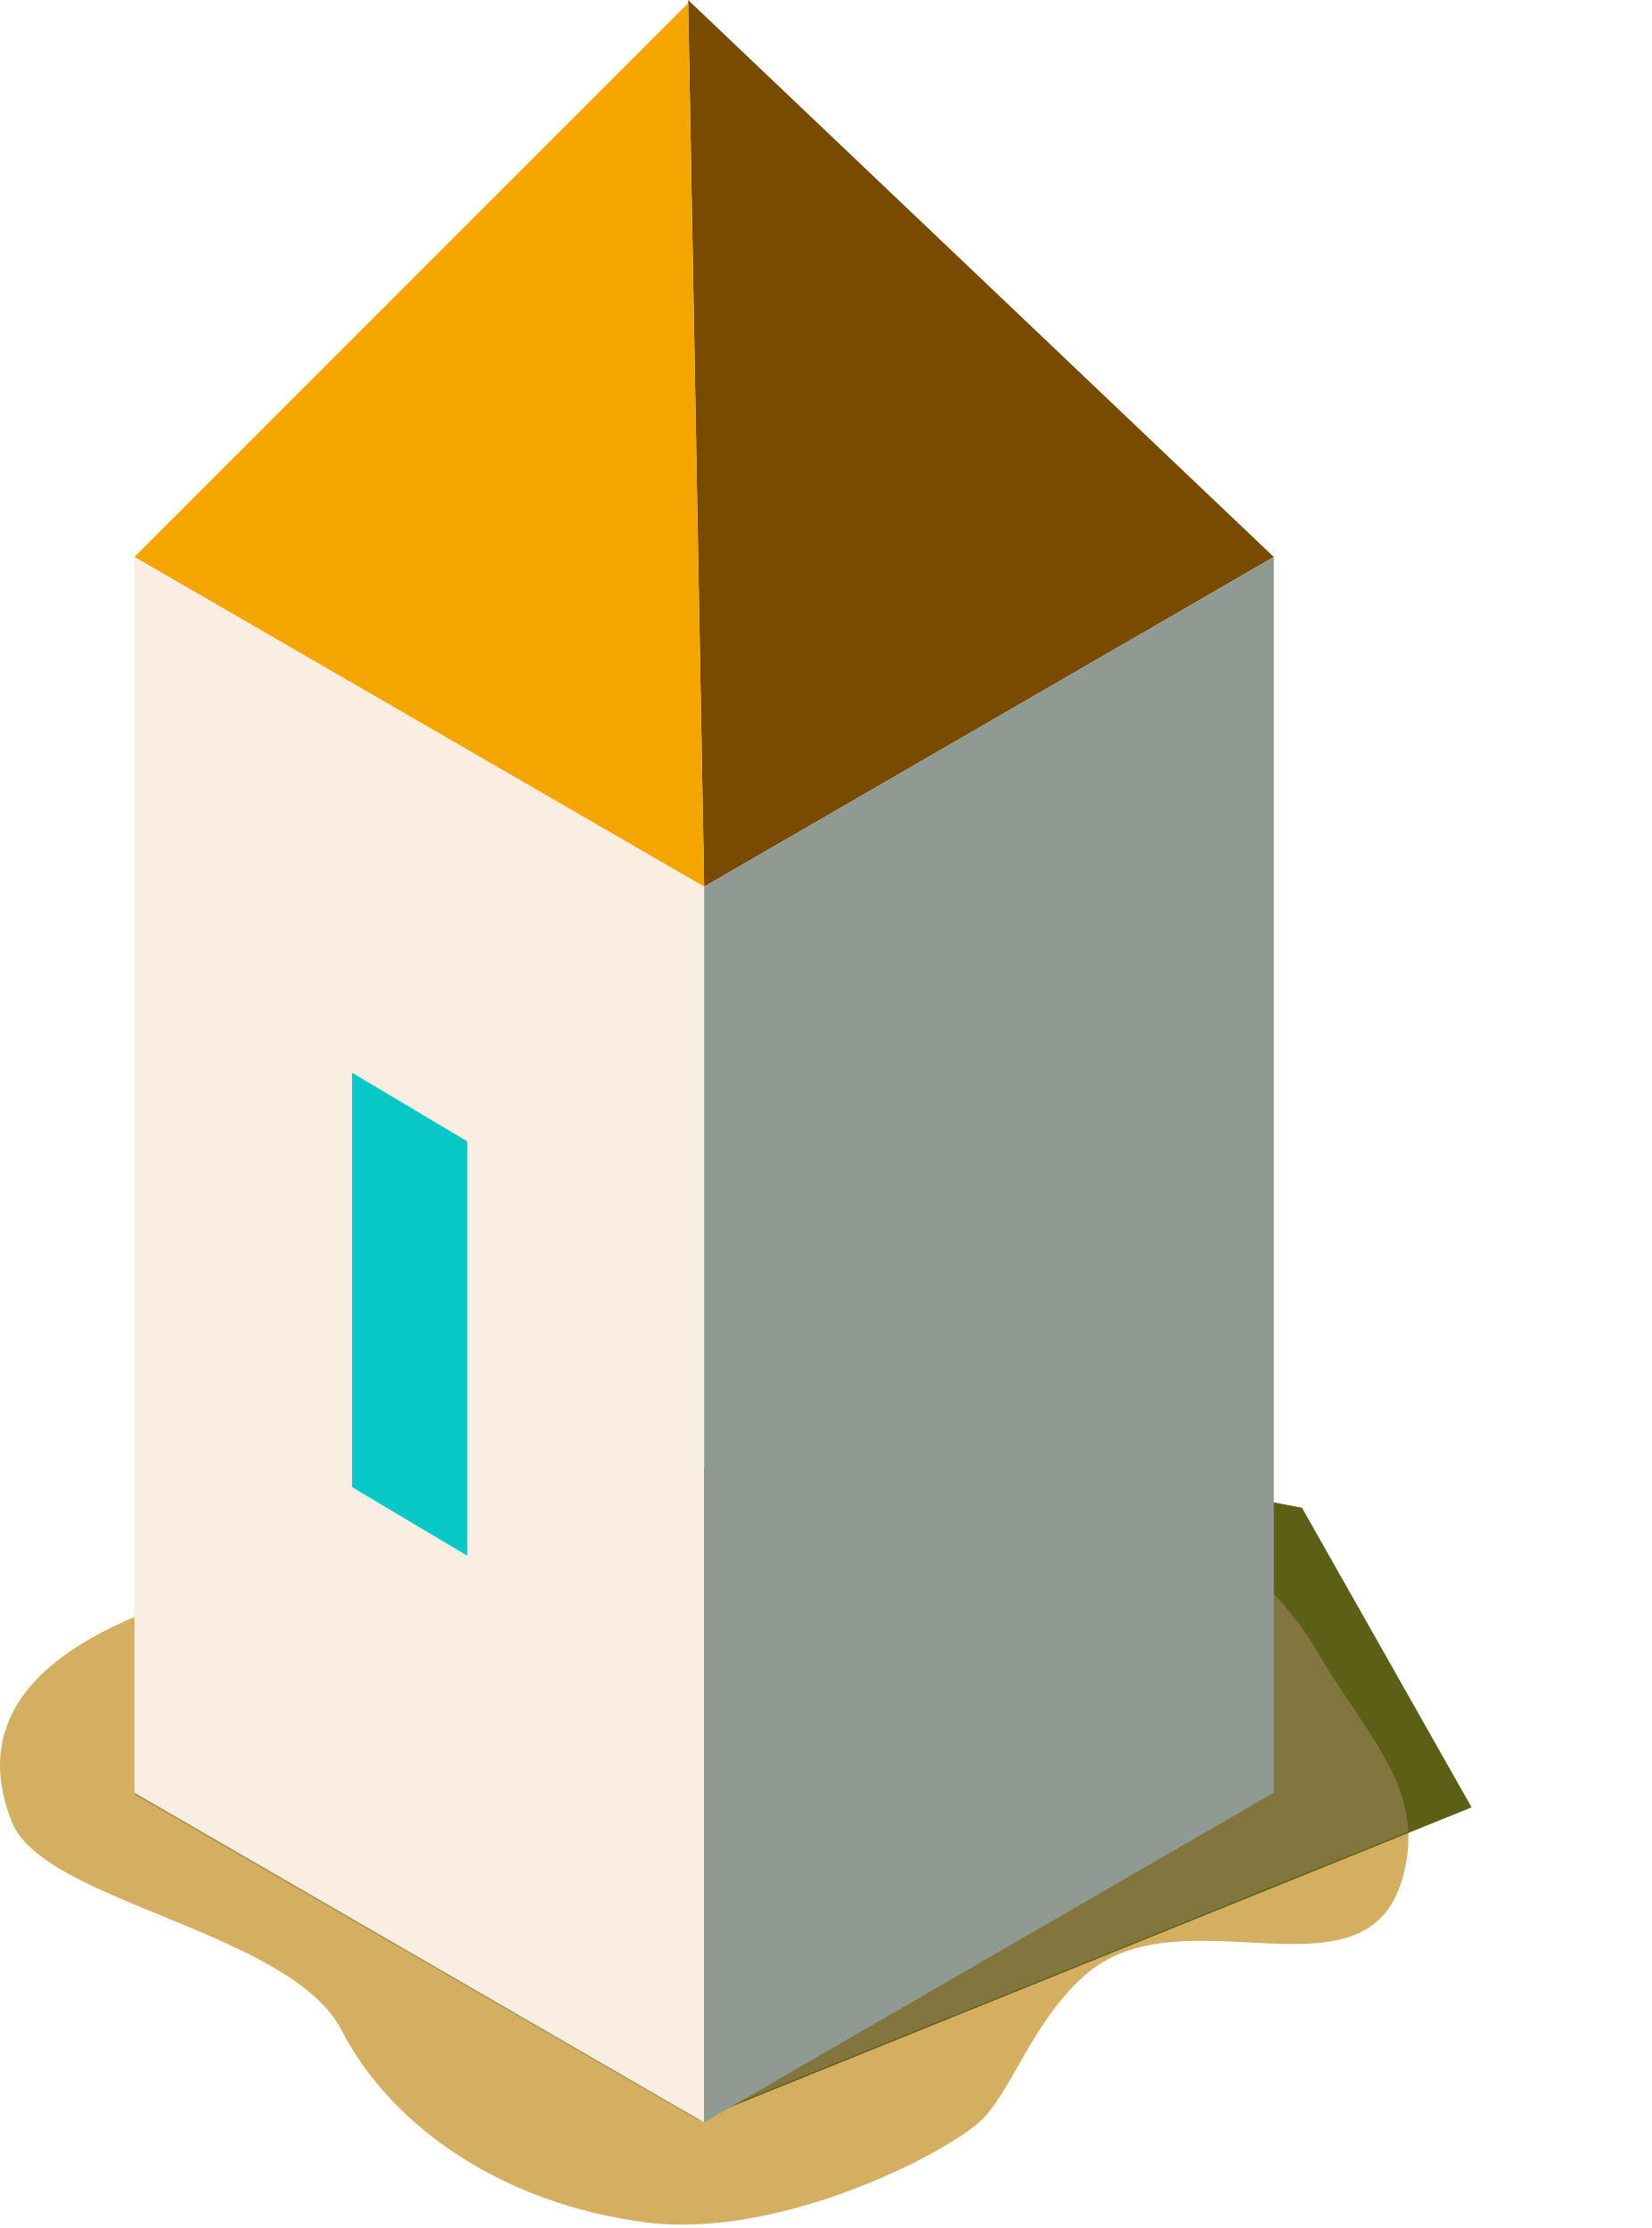
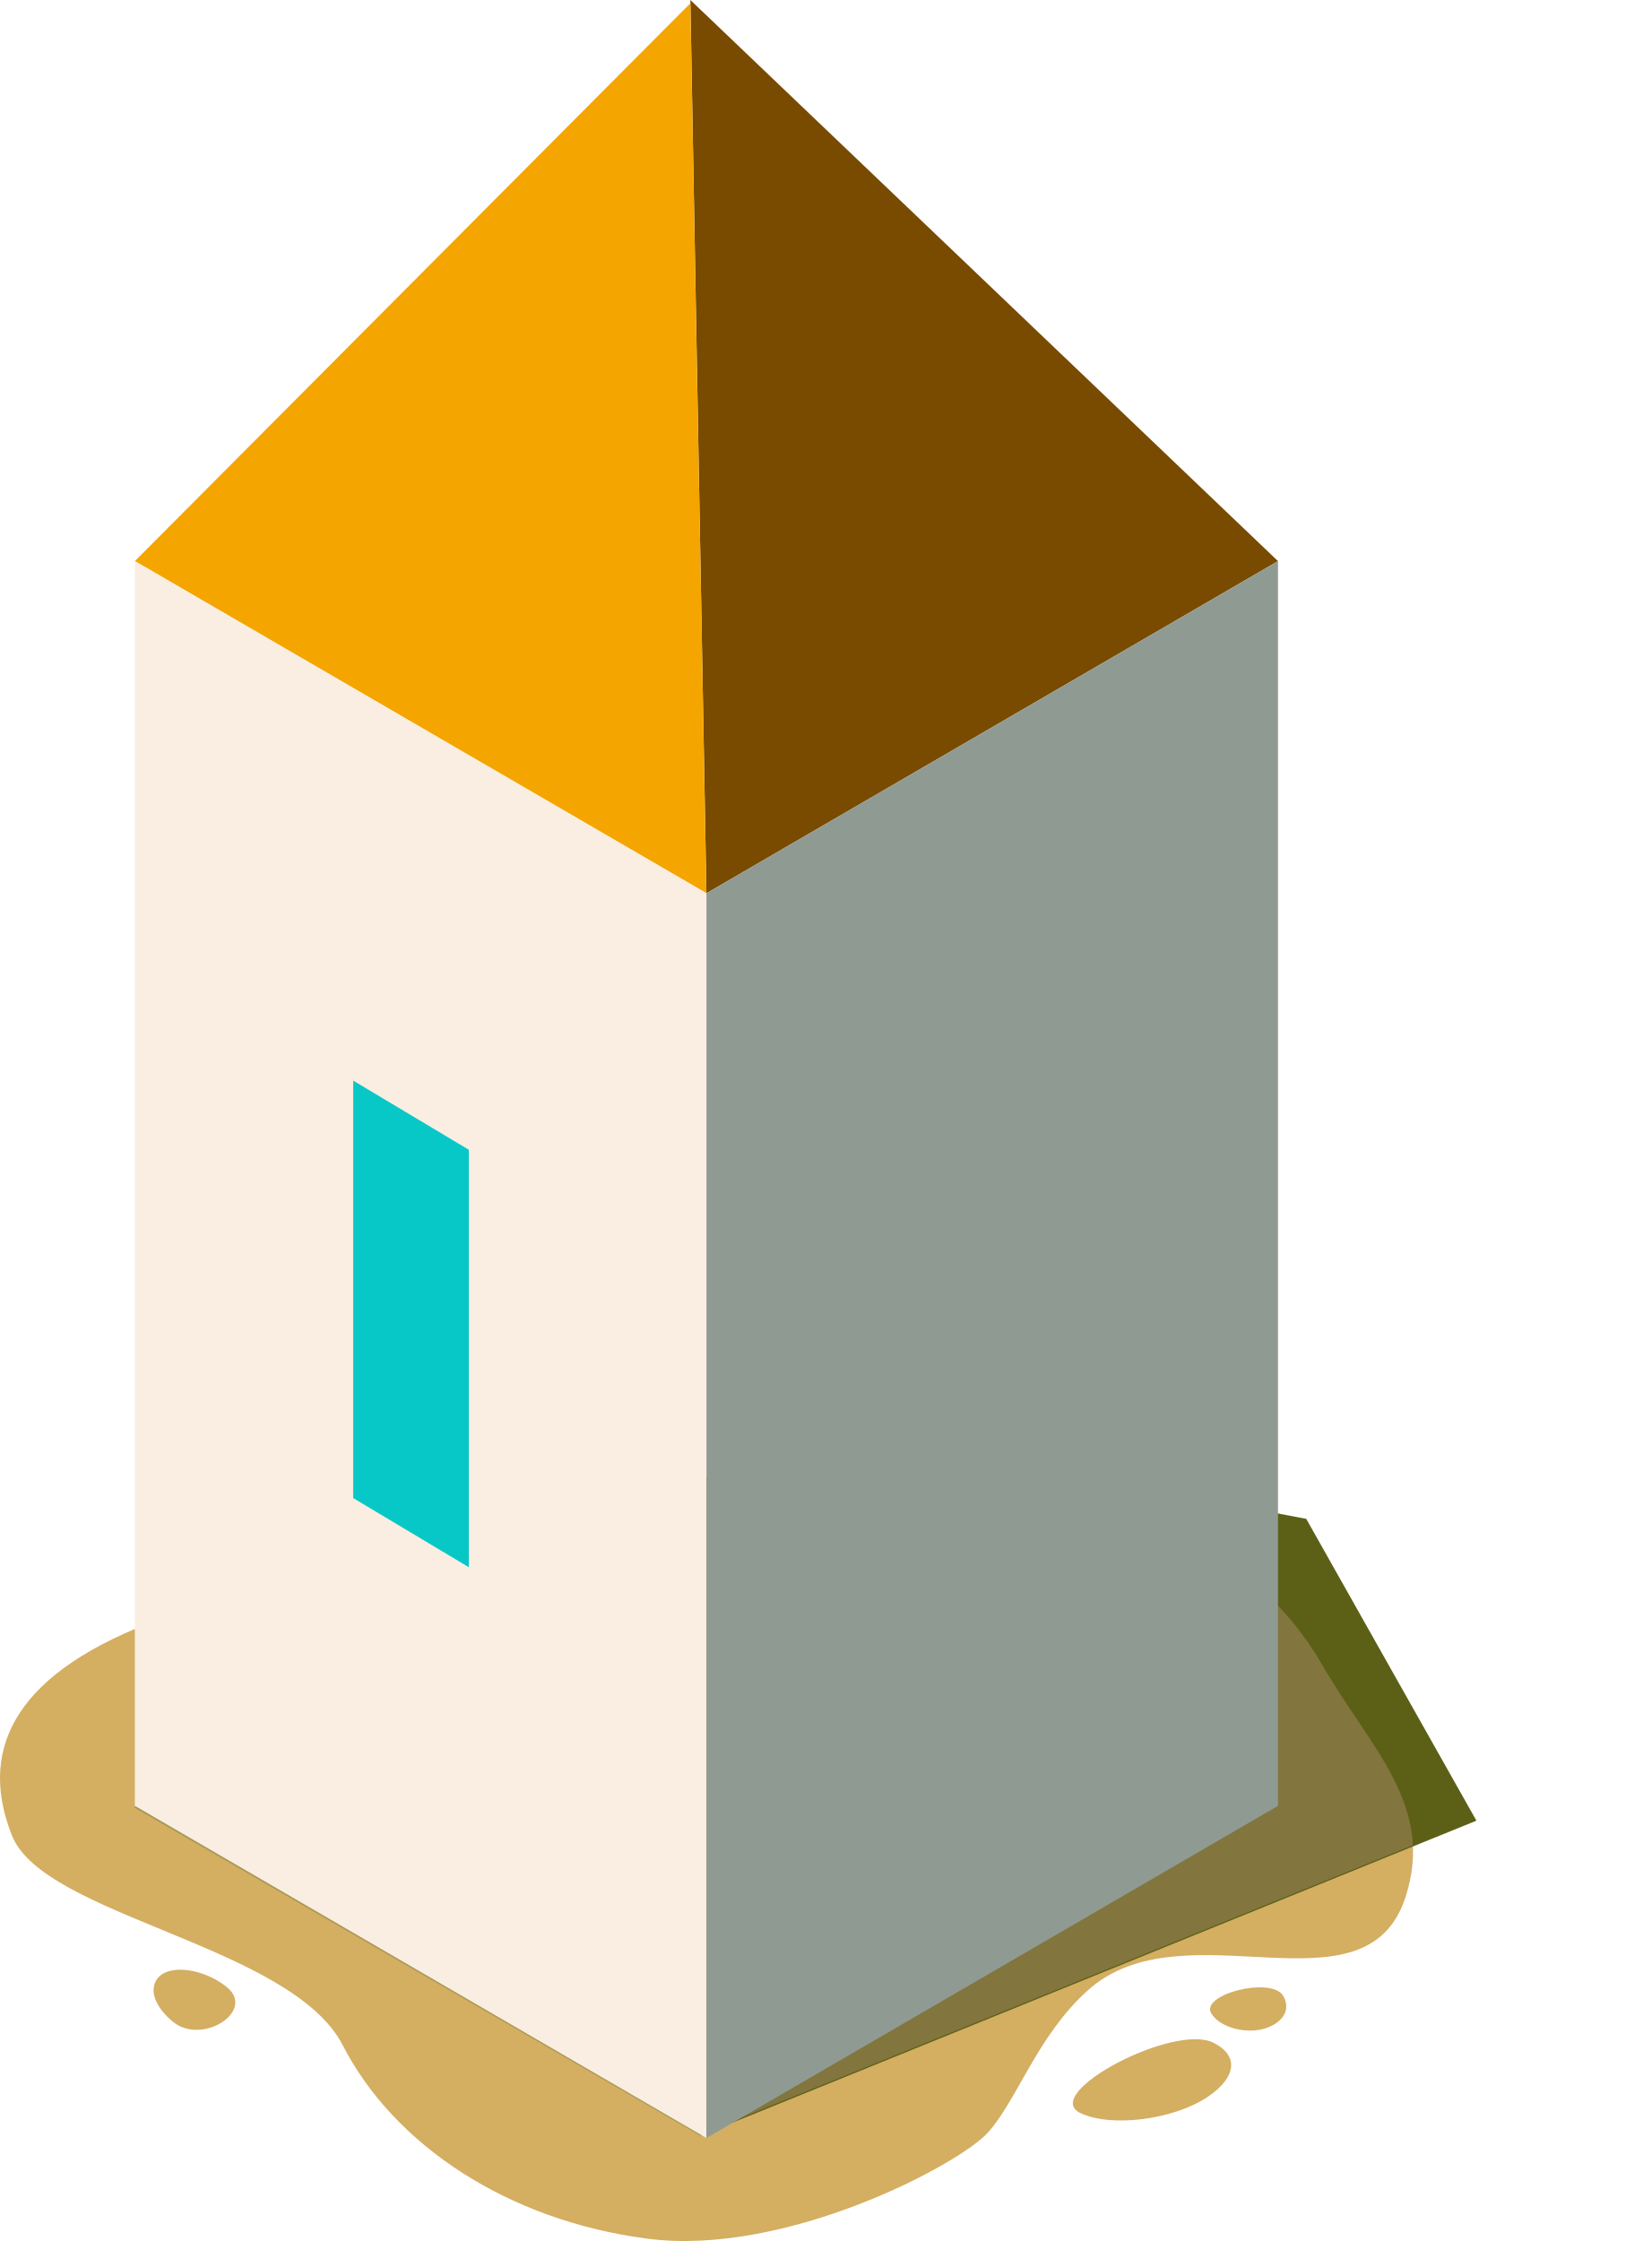
- <svg xmlns="http://www.w3.org/2000/svg" width="258" height="348" viewBox="0 0 258 348" fill="none">
-   <path d="M1.869 284.618C-3.131 272.118 1.209 260.151 23.369 251.618C23.369 251.618 170.125 196.406 205.869 258.118C213.361 271.052 223.478 279.899 218.869 294.118C212.658 313.279 184.375 295.18 169.369 308.618C161.54 315.629 158.369 325.618 153.869 330.618C149.368 335.618 122.369 349.885 100.868 347.118C79.108 344.317 61.369 332.618 53.369 317.118C45.369 301.618 6.869 297.118 1.869 284.618Z" fill="#D4AE61" />
-   <path d="M109.398 229.501L129.398 221.501L203.398 235.501L229.899 282.3L109.398 331.001L109.398 229.501Z" fill="#5C6017" />
-   <mask id="mask0" mask-type="alpha" maskUnits="userSpaceOnUse" x="0" y="228" width="221" height="120">
-     <path d="M1.869 284.619C-3.131 272.119 1.209 260.152 23.369 251.619C23.369 251.619 170.125 196.407 205.869 258.119C213.361 271.053 223.478 279.9 218.869 294.119C212.658 313.28 184.375 295.181 169.369 308.619C161.54 315.63 158.369 325.619 153.869 330.619C149.368 335.619 122.369 349.885 100.868 347.119C79.108 344.318 61.369 332.619 53.369 317.119C45.369 301.619 6.869 297.119 1.869 284.619Z" fill="#D4AE61" />
+ <svg xmlns="http://www.w3.org/2000/svg" width="199" height="270" viewBox="0 0 199 270" fill="none">
+   <path d="M1.446 221.161C-2.423 211.448 0.936 202.149 18.082 195.518C18.082 195.518 131.638 152.616 159.296 200.569C165.093 210.62 172.922 217.494 169.355 228.543C164.549 243.432 142.665 229.368 131.054 239.81C124.995 245.258 122.542 253.019 119.06 256.905C115.578 260.79 94.686 271.876 78.049 269.726C61.212 267.55 47.486 258.459 41.295 246.415C35.105 234.37 5.315 230.874 1.446 221.161Z" fill="#D4AE61" />
+   <path d="M146.179 246.102C149.276 247.631 149.02 250.257 145.545 252.612C141.45 255.387 133.877 256.359 130.176 254.584C125.309 252.249 141.379 243.731 146.179 246.102Z" fill="#D4AE61" />
+   <path d="M20.835 243.584C18.564 241.715 17.872 239.545 19.117 238.205C20.585 236.626 24.631 237.219 27.327 239.408C30.873 242.286 24.354 246.48 20.835 243.584Z" fill="#D4AE61" />
+   <path d="M154.584 240.433C155.503 241.934 154.776 243.48 152.783 244.264C150.433 245.188 147.072 244.374 145.962 242.611C144.501 240.294 153.159 238.106 154.584 240.433Z" fill="#D4AE61" />
+   <path d="M84.649 178.332L100.125 172.115L157.384 182.994L177.89 219.359L84.649 257.202L84.649 178.332Z" fill="#5C6017" />
+   <mask id="mask0" mask-type="alpha" maskUnits="userSpaceOnUse" x="0" y="177" width="171" height="93">
+     <path d="M1.446 221.161C-2.423 211.448 0.936 202.149 18.082 195.518C18.082 195.518 131.638 152.616 159.296 200.569C165.093 210.62 172.922 217.494 169.355 228.543C164.549 243.432 142.665 229.368 131.054 239.81C124.995 245.258 122.542 253.019 119.06 256.905C115.578 260.79 94.686 271.876 78.049 269.726C61.212 267.55 47.486 258.459 41.295 246.415C35.105 234.37 5.315 230.874 1.446 221.161Z" fill="#D4AE61" />
  </mask>
  <g mask="url(#mask0)">
-     <path d="M109.808 229.133L129.809 221.134L203.809 235.134L230.309 281.933L109.808 330.634L109.808 229.133Z" fill="#83753E" />
+     <path d="M84.967 178.046L100.443 171.83L157.702 182.709L178.208 219.073L84.967 256.917L84.967 178.046Z" fill="#83753E" />
  </g>
-   <rect width="101.86" height="101.86" transform="matrix(0.866044 -0.499967 0.866044 0.499967 20.8984 280.249)" fill="#A89754" />
-   <path d="M107.5 0L199 87L110 138.5L107.5 0Z" fill="#784B00" />
-   <path d="M107.5 0.5L21 87L110 138.5L107.5 0.5Z" fill="#F5A500" />
-   <path d="M21 87L110 138.5V331.5L21 280V87Z" fill="#F9EEE1" />
-   <path d="M55 167.552L73 178.272V243L55 232.28V167.552Z" fill="#08C8C7" />
-   <path d="M199 87L110 138.5V331.5L199 280V87Z" fill="#8F9B92" />
+   <rect width="78.9" height="78.9" transform="matrix(0.865129 -0.501549 0.865129 0.501549 16.1707 217.766)" fill="#A89754" />
+   <path d="M83.181 0L153.981 67.603L85.115 107.621L83.181 0Z" fill="#784B00" />
+   <path d="M83.181 0.389L16.249 67.603L85.115 107.621L83.181 0.389Z" fill="#F5A500" />
+   <path d="M16.249 67.603L85.115 107.621V257.59L16.249 217.572V67.603Z" fill="#F9EEE1" />
+   <path d="M42.558 130.195L56.485 138.525V188.822L42.558 180.492V130.195Z" fill="#08C8C7" />
+   <path d="M153.981 67.603L85.115 107.621V257.59L153.981 217.572V67.603Z" fill="#8F9B92" />
</svg>
